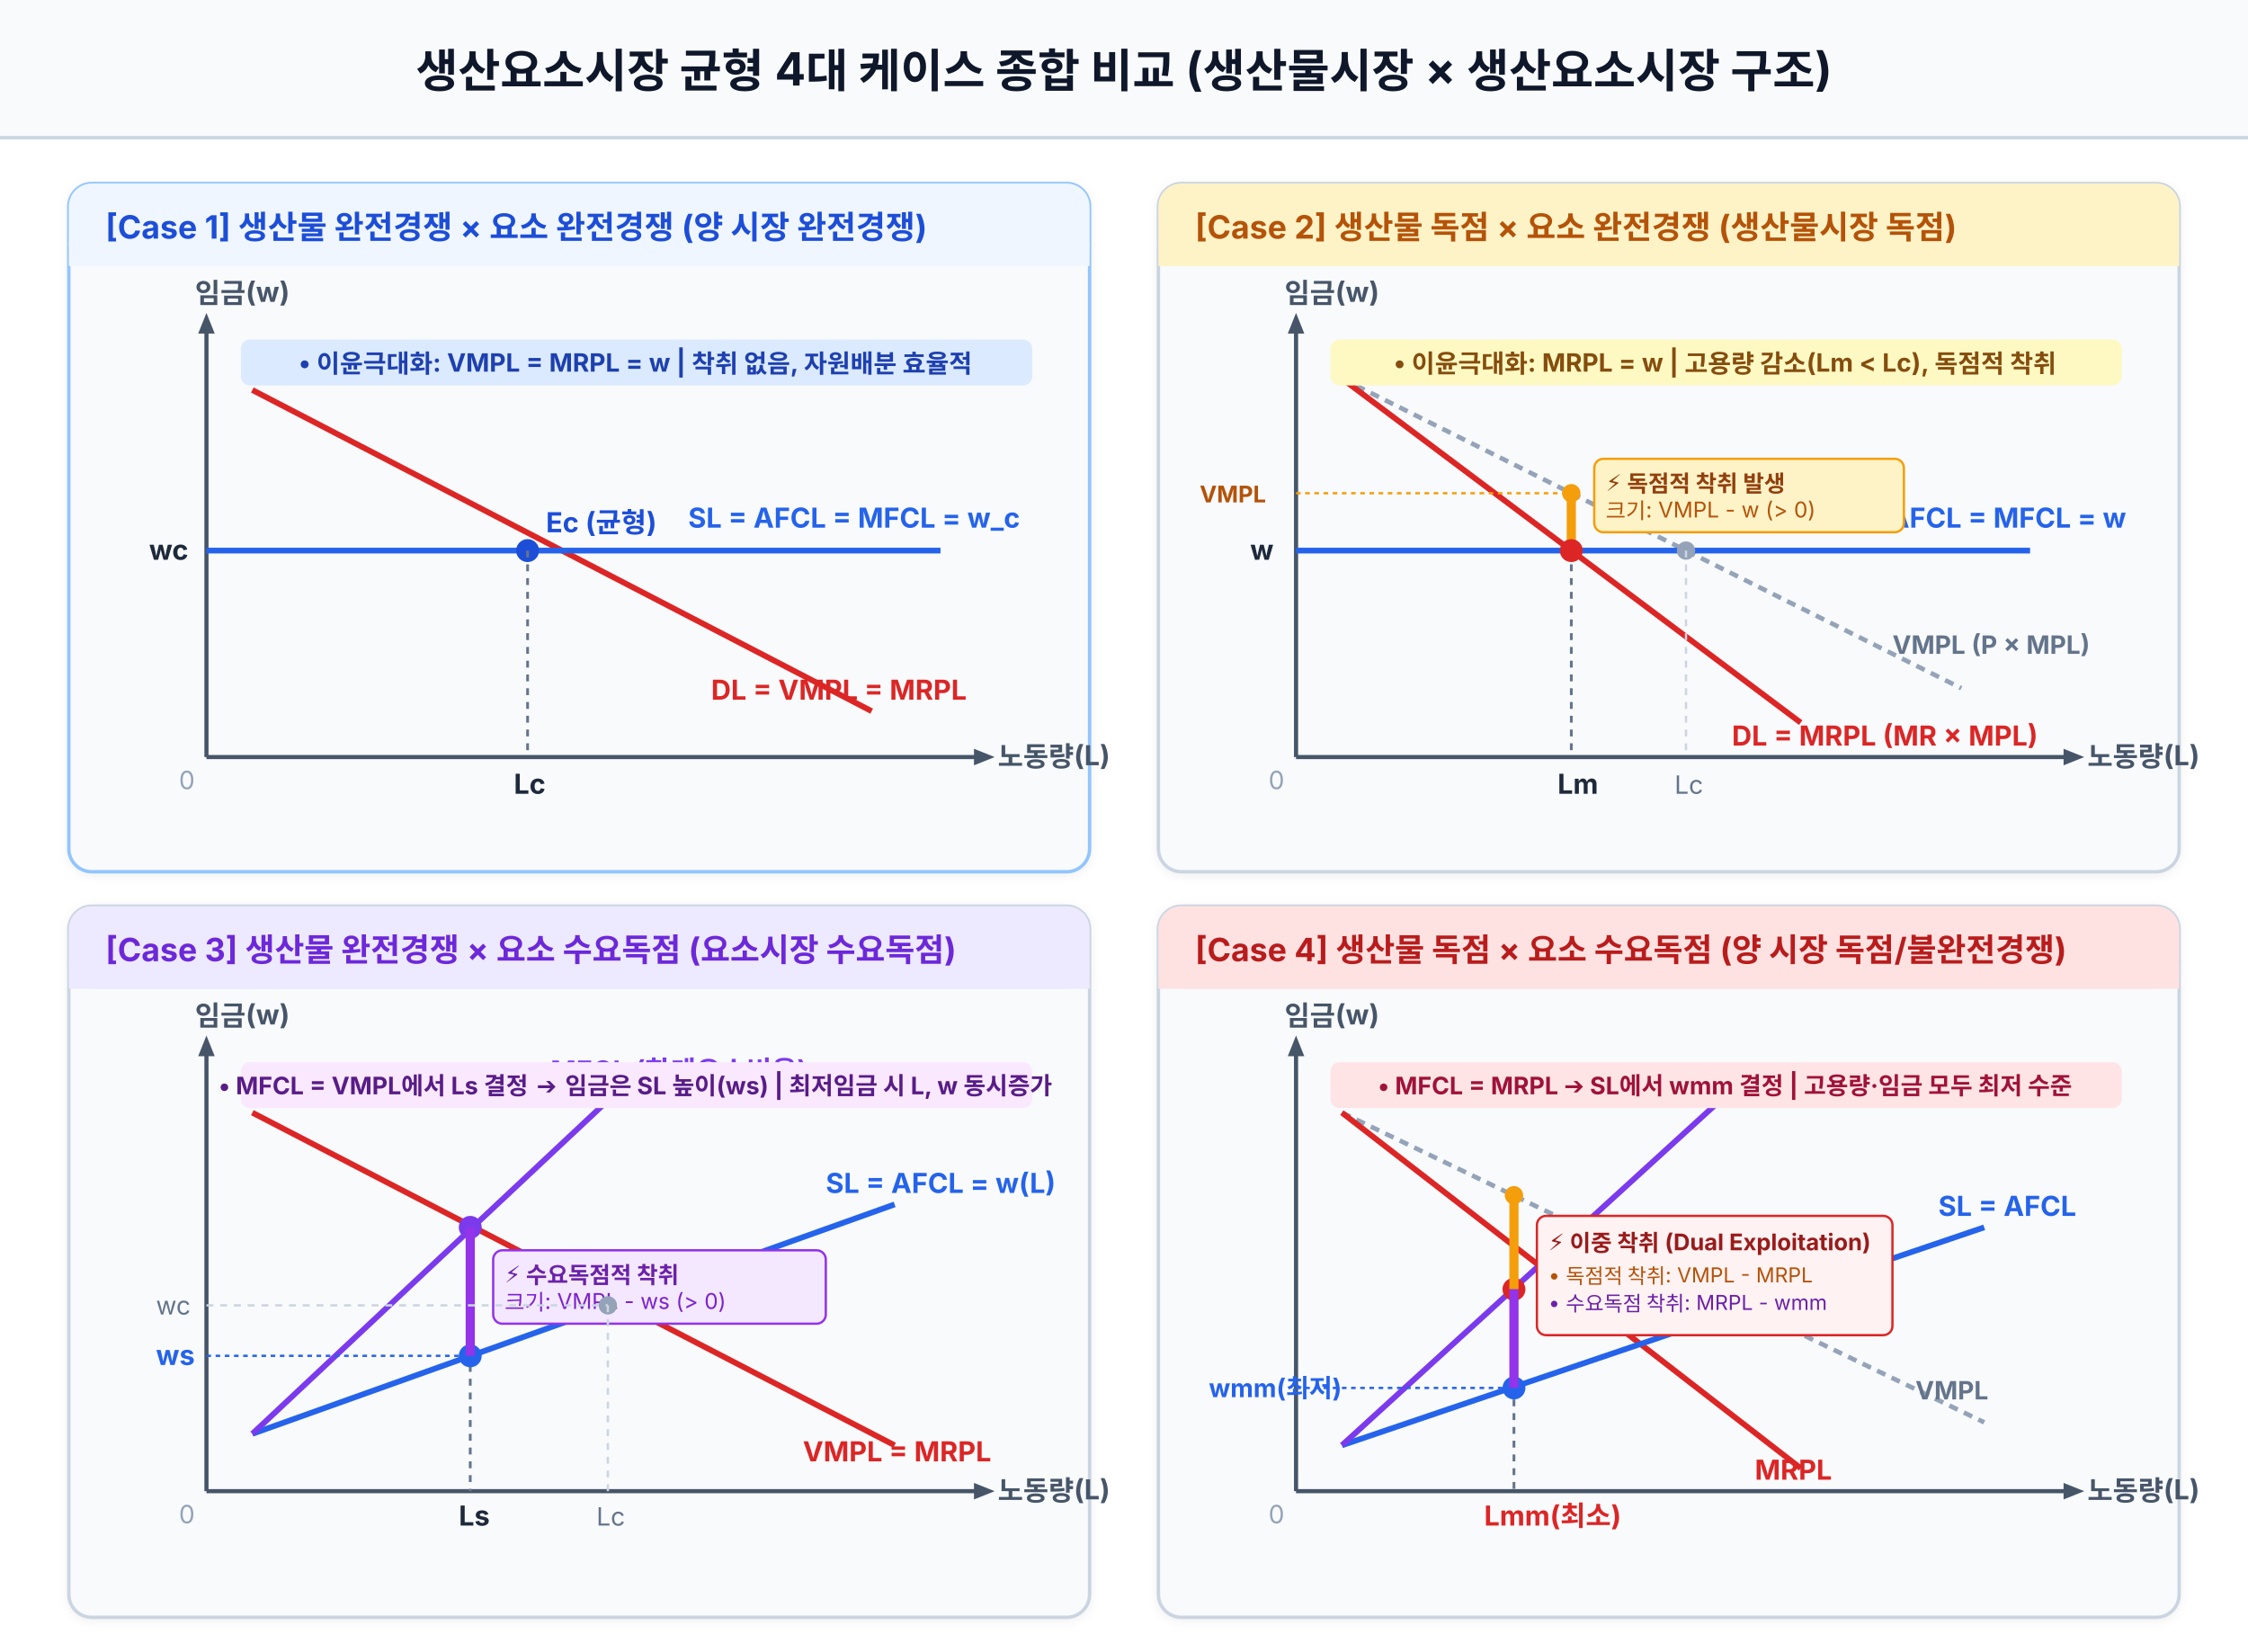
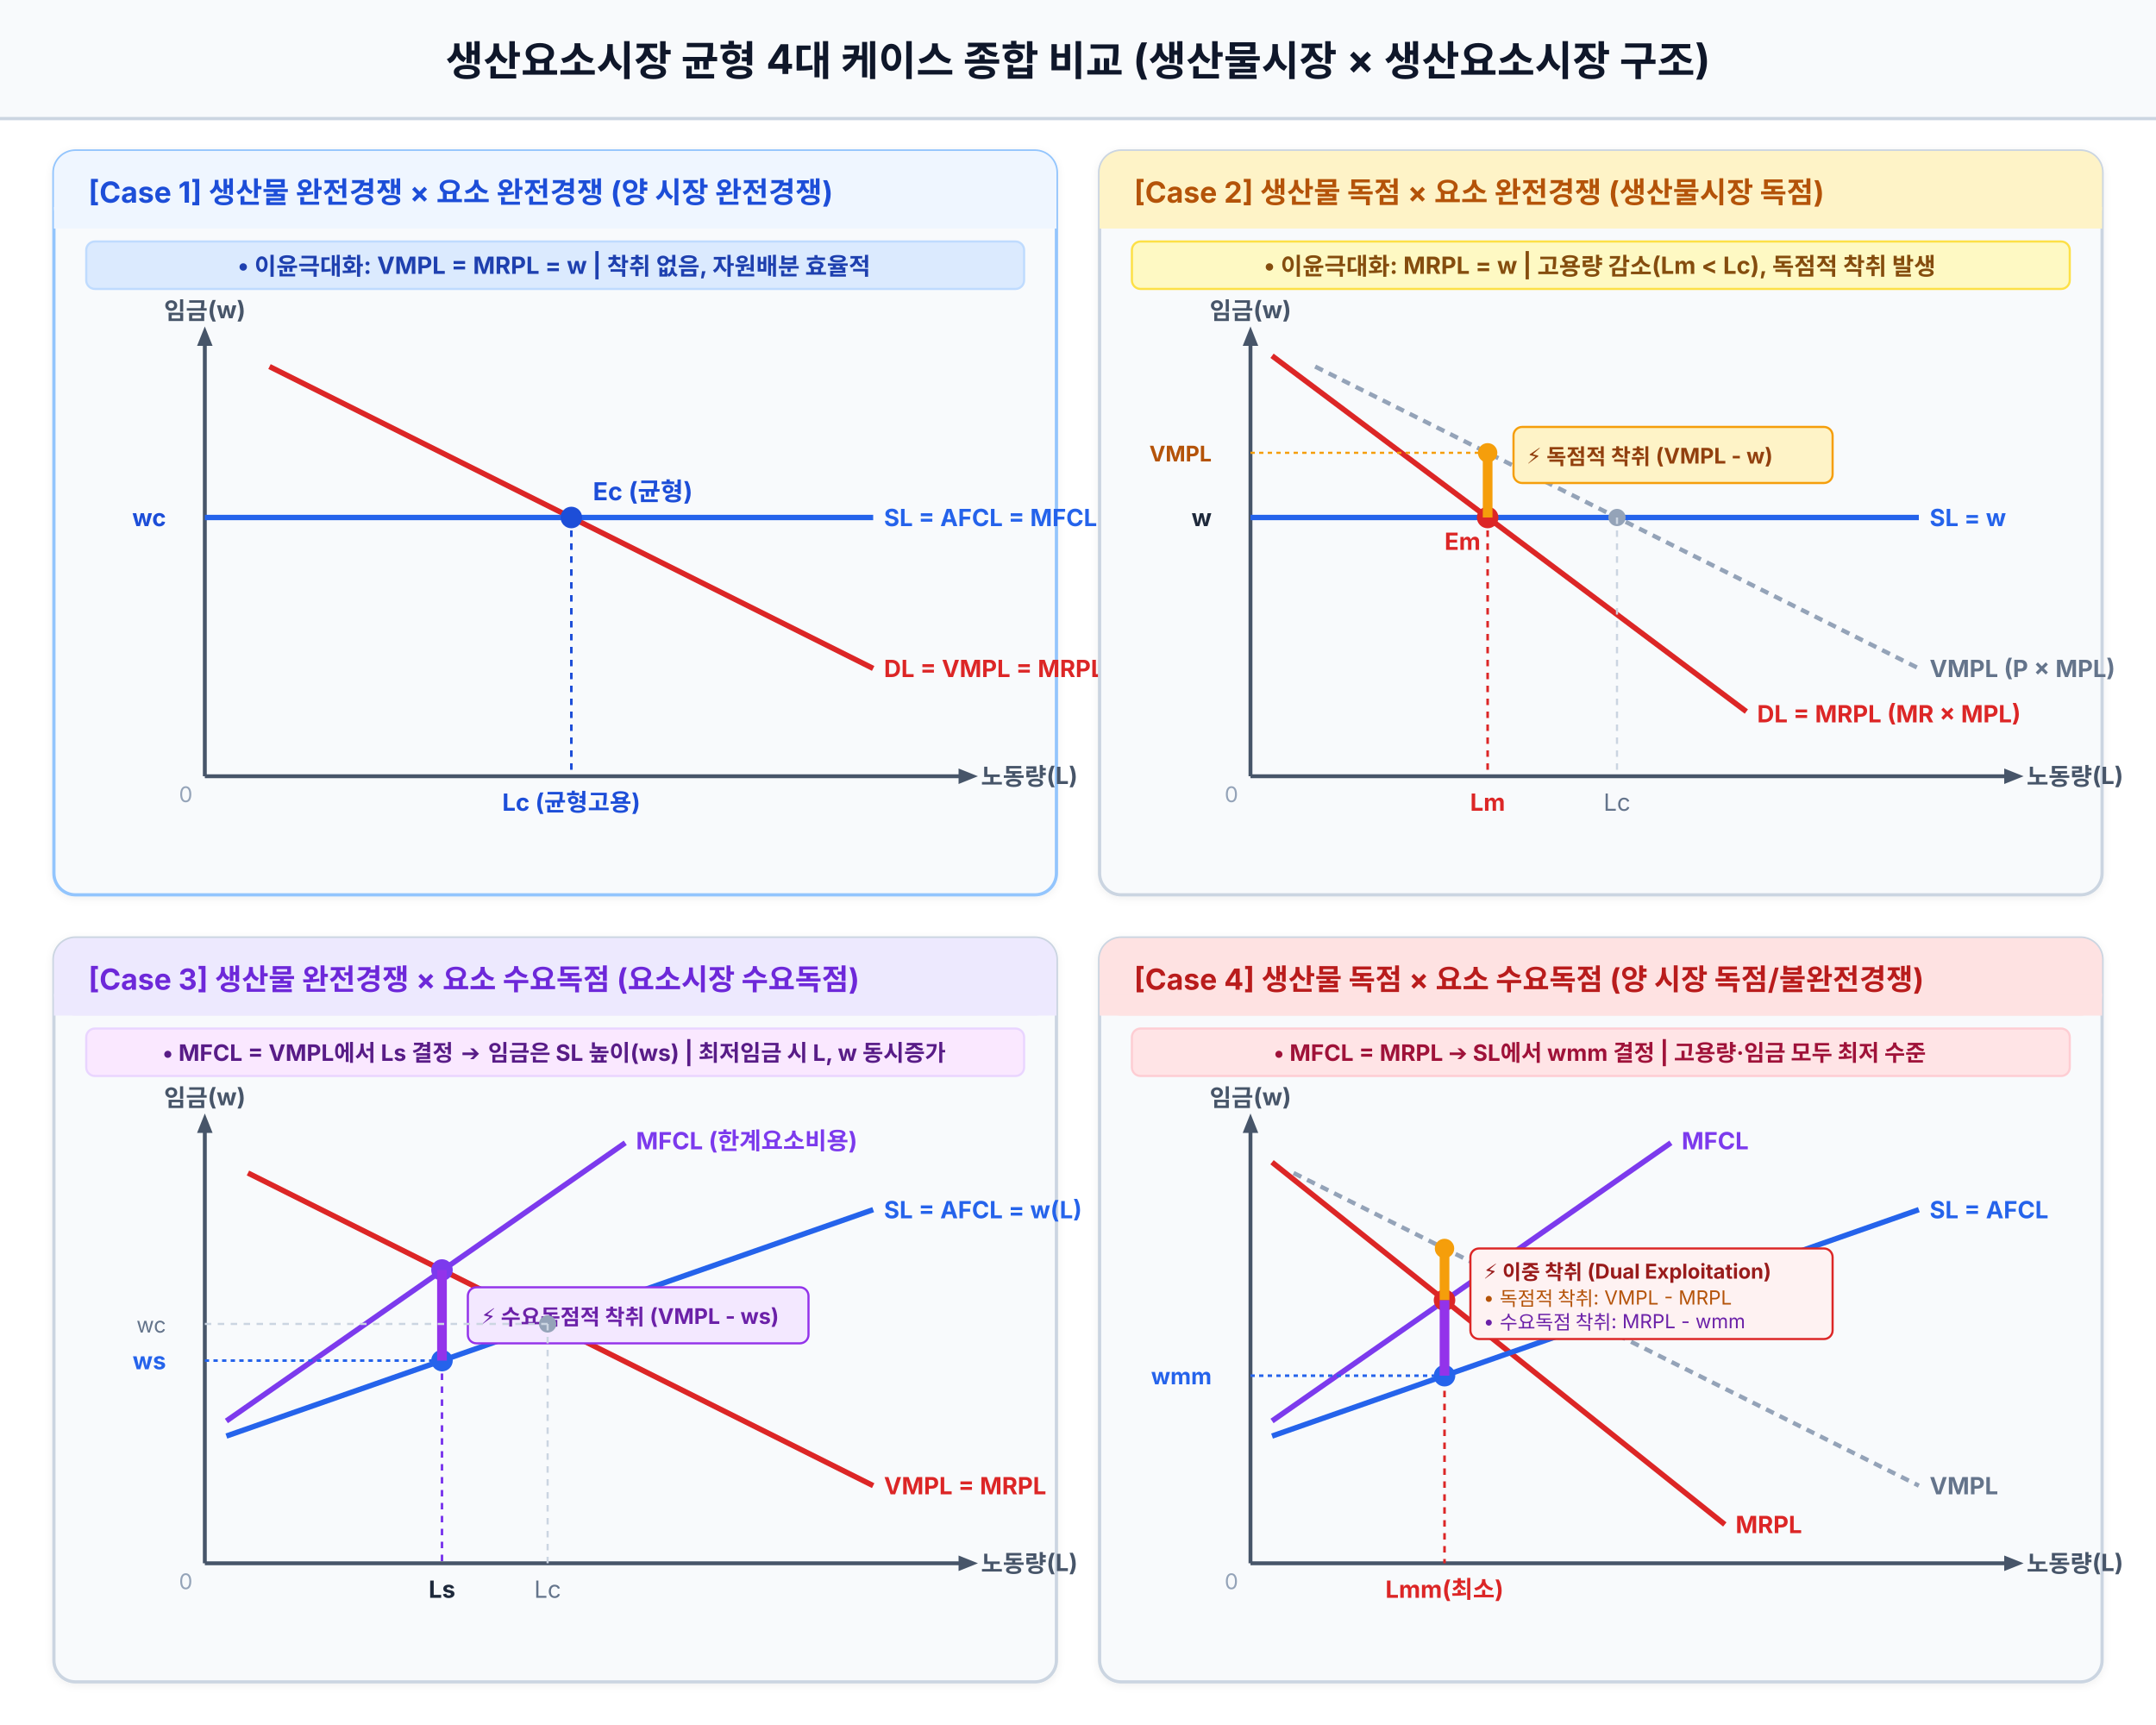
- <svg xmlns="http://www.w3.org/2000/svg" viewBox="0 0 980 720" width="100%" height="100%" style="background:#ffffff; font-family:'Pretendard', -apple-system, BlinkMacSystemFont, sans-serif;">
-   <rect x="0" y="0" width="980" height="60" fill="#f8fafc" border-bottom="1px solid #e2e8f0" />
-   <text x="490" y="38" font-size="20" font-weight="bold" text-anchor="middle" fill="#0f172a">생산요소시장 균형 4대 케이스 종합 비교 (생산물시장 × 생산요소시장 구조)</text>
-   <line x1="0" y1="60" x2="980" y2="60" stroke="#cbd5e1" stroke-width="1.5" />
+ <svg xmlns="http://www.w3.org/2000/svg" viewBox="0 0 1000 800" width="100%" height="100%" style="background:#ffffff; font-family:'Pretendard', -apple-system, BlinkMacSystemFont, sans-serif;">
+   <rect x="0" y="0" width="1000" height="55" fill="#f8fafc" />
+   <text x="500" y="35" font-size="19" font-weight="bold" text-anchor="middle" fill="#0f172a">생산요소시장 균형 4대 케이스 종합 비교 (생산물시장 × 생산요소시장 구조)</text>
+   <line x1="0" y1="55" x2="1000" y2="55" stroke="#cbd5e1" stroke-width="1.5" />
  <defs>
    <marker id="arr" viewBox="0 0 10 10" refX="6" refY="5" markerWidth="5" markerHeight="5" orient="auto-start-reverse">
      <path d="M 0 1 L 10 5 L 0 9 z" fill="#475569" />
    </marker>
-     <filter id="shadow" x="-5%" y="-5%" width="110%" height="110%">
+     <filter id="shadow" x="-3%" y="-3%" width="106%" height="106%">
      <feDropShadow dx="0" dy="1" stdDeviation="2" flood-opacity="0.06" />
    </filter>
  </defs>
-   <g transform="translate(30, 80)">
-     <rect x="0" y="0" width="445" height="300" rx="10" fill="#f8fafc" stroke="#93c5fd" stroke-width="1.5" filter="url(#shadow)" />
-     <rect x="0" y="0" width="445" height="36" rx="10" fill="#eff6ff" />
-     <path d="M 0 26 L 0 36 L 445 36 L 445 26 Z" fill="#eff6ff" />
-     <text x="16" y="24" font-size="14" font-weight="bold" fill="#1d4ed8">[Case 1] 생산물 완전경쟁 × 요소 완전경쟁 (양 시장 완전경쟁)</text>
-     <line x1="60" y1="250" x2="400" y2="250" stroke="#475569" stroke-width="1.8" marker-end="url(#arr)" />
-     <line x1="60" y1="250" x2="60" y2="60" stroke="#475569" stroke-width="1.8" marker-end="url(#arr)" />
-     <text x="405" y="254" font-size="12" font-weight="bold" fill="#475569">노동량(L)</text>
-     <text x="55" y="52" font-size="12" font-weight="bold" fill="#475569">임금(w)</text>
-     <text x="48" y="264" font-size="11" fill="#94a3b8">0</text>
-     <line x1="80" y1="90" x2="350" y2="230" stroke="#dc2626" stroke-width="2.5" />
-     <text x="280" y="225" font-size="12" font-weight="bold" fill="#dc2626">DL = VMPL = MRPL</text>
-     <line x1="60" y1="160" x2="380" y2="160" stroke="#2563eb" stroke-width="2.5" />
-     <text x="270" y="150" font-size="12" font-weight="bold" fill="#2563eb">SL = AFCL = MFCL = w_c</text>
-     <circle cx="200" cy="160" r="5" fill="#1d4ed8" />
-     <line x1="200" y1="160" x2="200" y2="250" stroke="#64748b" stroke-dasharray="3,3" stroke-width="1.2" />
-     <text x="194" y="266" font-size="12" font-weight="bold" fill="#1e293b">Lc</text>
-     <text x="35" y="164" font-size="12" font-weight="bold" fill="#1e293b">wc</text>
-     <text x="208" y="152" font-size="12" font-weight="bold" fill="#1d4ed8">Ec (균형)</text>
-     <rect x="75" y="68" width="345" height="20" rx="4" fill="#dbeafe" />
-     <text x="247" y="82" font-size="11" font-weight="bold" text-anchor="middle" fill="#1e40af">• 이윤극대화: VMPL = MRPL = w | 착취 없음, 자원배분 효율적</text>
+   <g transform="translate(25, 70)">
+     <rect x="0" y="0" width="465" height="345" rx="10" fill="#f8fafc" stroke="#93c5fd" stroke-width="1.5" filter="url(#shadow)" />
+     <rect x="0" y="0" width="465" height="36" rx="10" fill="#eff6ff" />
+     <path d="M 0 26 L 0 36 L 465 36 L 465 26 Z" fill="#eff6ff" />
+     <text x="16" y="24" font-size="13.5" font-weight="bold" fill="#1d4ed8">[Case 1] 생산물 완전경쟁 × 요소 완전경쟁 (양 시장 완전경쟁)</text>
+     <rect x="15" y="42" width="435" height="22" rx="4" fill="#dbeafe" stroke="#bfdbfe" stroke-width="1" />
+     <text x="232" y="57" font-size="11" font-weight="bold" text-anchor="middle" fill="#1e40af">• 이윤극대화: VMPL = MRPL = w | 착취 없음, 자원배분 효율적</text>
+     <line x1="70" y1="290" x2="425" y2="290" stroke="#475569" stroke-width="1.8" marker-end="url(#arr)" />
+     <line x1="70" y1="290" x2="70" y2="85" stroke="#475569" stroke-width="1.8" marker-end="url(#arr)" />
+     <text x="430" y="294" font-size="11" font-weight="bold" fill="#475569">노동량(L)</text>
+     <text x="70" y="78" font-size="11" font-weight="bold" fill="#475569" text-anchor="middle">임금(w)</text>
+     <text x="58" y="302" font-size="10" fill="#94a3b8">0</text>
+     <line x1="100" y1="100" x2="380" y2="240" stroke="#dc2626" stroke-width="2.5" />
+     <text x="385" y="244" font-size="11" font-weight="bold" fill="#dc2626">DL = VMPL = MRPL</text>
+     <line x1="70" y1="170" x2="380" y2="170" stroke="#2563eb" stroke-width="2.5" />
+     <text x="385" y="174" font-size="11" font-weight="bold" fill="#2563eb">SL = AFCL = MFCL = wc</text>
+     <circle cx="240" cy="170" r="5" fill="#1d4ed8" />
+     <line x1="240" y1="170" x2="240" y2="290" stroke="#1d4ed8" stroke-dasharray="3,3" stroke-width="1.2" />
+     <text x="240" y="306" font-size="11" font-weight="bold" fill="#1d4ed8" text-anchor="middle">Lc (균형고용)</text>
+     <text x="52" y="174" font-size="11" font-weight="bold" fill="#1d4ed8" text-anchor="end">wc</text>
+     <text x="250" y="162" font-size="11.5" font-weight="bold" fill="#1d4ed8">Ec (균형)</text>
  </g>
-   <g transform="translate(505, 80)">
-     <rect x="0" y="0" width="445" height="300" rx="10" fill="#f8fafc" stroke="#cbd5e1" stroke-width="1.5" filter="url(#shadow)" />
-     <rect x="0" y="0" width="445" height="36" rx="10" fill="#fef3c7" />
-     <path d="M 0 26 L 0 36 L 445 36 L 445 26 Z" fill="#fef3c7" />
-     <text x="16" y="24" font-size="14" font-weight="bold" fill="#b45309">[Case 2] 생산물 독점 × 요소 완전경쟁 (생산물시장 독점)</text>
-     <line x1="60" y1="250" x2="400" y2="250" stroke="#475569" stroke-width="1.8" marker-end="url(#arr)" />
-     <line x1="60" y1="250" x2="60" y2="60" stroke="#475569" stroke-width="1.8" marker-end="url(#arr)" />
-     <text x="405" y="254" font-size="12" font-weight="bold" fill="#475569">노동량(L)</text>
-     <text x="55" y="52" font-size="12" font-weight="bold" fill="#475569">임금(w)</text>
-     <text x="48" y="264" font-size="11" fill="#94a3b8">0</text>
-     <line x1="80" y1="85" x2="350" y2="220" stroke="#94a3b8" stroke-width="2" stroke-dasharray="4,3" />
-     <text x="320" y="205" font-size="11" font-weight="bold" fill="#64748b">VMPL (P × MPL)</text>
-     <line x1="80" y1="85" x2="280" y2="235" stroke="#dc2626" stroke-width="2.5" />
-     <text x="250" y="245" font-size="12" font-weight="bold" fill="#dc2626">DL = MRPL (MR × MPL)</text>
-     <line x1="60" y1="160" x2="380" y2="160" stroke="#2563eb" stroke-width="2.5" />
-     <text x="290" y="150" font-size="12" font-weight="bold" fill="#2563eb">SL = AFCL = MFCL = w</text>
-     <line x1="180" y1="160" x2="180" y2="250" stroke="#64748b" stroke-dasharray="3,3" stroke-width="1.2" />
-     <line x1="180" y1="135" x2="180" y2="160" stroke="#f59e0b" stroke-width="4" />
-     <circle cx="180" cy="160" r="5" fill="#dc2626" />
-     <circle cx="180" cy="135" r="4" fill="#f59e0b" />
-     <line x1="60" y1="135" x2="180" y2="135" stroke="#f59e0b" stroke-dasharray="2,2" stroke-width="1" />
-     <text x="18" y="139" font-size="10" font-weight="bold" fill="#b45309">VMPL</text>
-     <text x="174" y="266" font-size="12" font-weight="bold" fill="#1e293b">Lm</text>
-     <text x="40" y="164" font-size="12" font-weight="bold" fill="#1e293b">w</text>
-     <rect x="190" y="120" width="135" height="32" rx="4" fill="#fef3c7" stroke="#f59e0b" stroke-width="1" />
-     <text x="195" y="134" font-size="10" font-weight="bold" fill="#92400e">⚡ 독점적 착취 발생</text>
-     <text x="195" y="146" font-size="9.5" fill="#b45309">크기: VMPL - w (&gt; 0)</text>
-     <circle cx="230" cy="160" r="4" fill="#94a3b8" />
-     <line x1="230" y1="160" x2="230" y2="250" stroke="#cbd5e1" stroke-dasharray="3,3" />
-     <text x="225" y="266" font-size="11" fill="#64748b">Lc</text>
-     <rect x="75" y="68" width="345" height="20" rx="4" fill="#fef9c3" />
-     <text x="247" y="82" font-size="11" font-weight="bold" text-anchor="middle" fill="#854d0e">• 이윤극대화: MRPL = w | 고용량 감소(Lm &lt; Lc), 독점적 착취</text>
+   <g transform="translate(510, 70)">
+     <rect x="0" y="0" width="465" height="345" rx="10" fill="#f8fafc" stroke="#cbd5e1" stroke-width="1.5" filter="url(#shadow)" />
+     <rect x="0" y="0" width="465" height="36" rx="10" fill="#fef3c7" />
+     <path d="M 0 26 L 0 36 L 465 36 L 465 26 Z" fill="#fef3c7" />
+     <text x="16" y="24" font-size="13.5" font-weight="bold" fill="#b45309">[Case 2] 생산물 독점 × 요소 완전경쟁 (생산물시장 독점)</text>
+     <rect x="15" y="42" width="435" height="22" rx="4" fill="#fef9c3" stroke="#fde047" stroke-width="1" />
+     <text x="232" y="57" font-size="11" font-weight="bold" text-anchor="middle" fill="#854d0e">• 이윤극대화: MRPL = w | 고용량 감소(Lm &lt; Lc), 독점적 착취 발생</text>
+     <line x1="70" y1="290" x2="425" y2="290" stroke="#475569" stroke-width="1.8" marker-end="url(#arr)" />
+     <line x1="70" y1="290" x2="70" y2="85" stroke="#475569" stroke-width="1.8" marker-end="url(#arr)" />
+     <text x="430" y="294" font-size="11" font-weight="bold" fill="#475569">노동량(L)</text>
+     <text x="70" y="78" font-size="11" font-weight="bold" fill="#475569" text-anchor="middle">임금(w)</text>
+     <text x="58" y="302" font-size="10" fill="#94a3b8">0</text>
+     <line x1="100" y1="100" x2="380" y2="240" stroke="#94a3b8" stroke-width="2" stroke-dasharray="4,3" />
+     <text x="385" y="244" font-size="11" font-weight="bold" fill="#64748b">VMPL (P × MPL)</text>
+     <line x1="80" y1="95" x2="300" y2="260" stroke="#dc2626" stroke-width="2.5" />
+     <text x="305" y="265" font-size="11" font-weight="bold" fill="#dc2626">DL = MRPL (MR × MPL)</text>
+     <line x1="70" y1="170" x2="380" y2="170" stroke="#2563eb" stroke-width="2.5" />
+     <text x="385" y="174" font-size="11" font-weight="bold" fill="#2563eb">SL = w</text>
+     <circle cx="180" cy="170" r="5" fill="#dc2626" />
+     <line x1="180" y1="170" x2="180" y2="290" stroke="#dc2626" stroke-dasharray="3,3" stroke-width="1.2" />
+     <text x="180" y="306" font-size="11" font-weight="bold" fill="#dc2626" text-anchor="middle">Lm</text>
+     <text x="52" y="174" font-size="11" font-weight="bold" fill="#1e293b" text-anchor="end">w</text>
+     <text x="160" y="185" font-size="11" font-weight="bold" fill="#dc2626">Em</text>
+     <circle cx="180" cy="140" r="4.5" fill="#f59e0b" />
+     <line x1="70" y1="140" x2="180" y2="140" stroke="#f59e0b" stroke-dasharray="2,2" stroke-width="1" />
+     <text x="52" y="144" font-size="10" font-weight="bold" fill="#b45309" text-anchor="end">VMPL</text>
+     <line x1="180" y1="140" x2="180" y2="170" stroke="#f59e0b" stroke-width="4.5" />
+     <rect x="192" y="128" width="148" height="26" rx="4" fill="#fef3c7" stroke="#f59e0b" stroke-width="1" />
+     <text x="198" y="145" font-size="10" font-weight="bold" fill="#92400e">⚡ 독점적 착취 (VMPL - w)</text>
+     <circle cx="240" cy="170" r="4" fill="#94a3b8" />
+     <line x1="240" y1="170" x2="240" y2="290" stroke="#cbd5e1" stroke-dasharray="3,3" />
+     <text x="240" y="306" font-size="11" fill="#64748b" text-anchor="middle">Lc</text>
  </g>
-   <g transform="translate(30, 395)">
-     <rect x="0" y="0" width="445" height="310" rx="10" fill="#f8fafc" stroke="#cbd5e1" stroke-width="1.5" filter="url(#shadow)" />
-     <rect x="0" y="0" width="445" height="36" rx="10" fill="#ede9fe" />
-     <path d="M 0 26 L 0 36 L 445 36 L 445 26 Z" fill="#ede9fe" />
-     <text x="16" y="24" font-size="14" font-weight="bold" fill="#6d28d9">[Case 3] 생산물 완전경쟁 × 요소 수요독점 (요소시장 수요독점)</text>
-     <line x1="60" y1="255" x2="400" y2="255" stroke="#475569" stroke-width="1.8" marker-end="url(#arr)" />
-     <line x1="60" y1="255" x2="60" y2="60" stroke="#475569" stroke-width="1.8" marker-end="url(#arr)" />
-     <text x="405" y="259" font-size="12" font-weight="bold" fill="#475569">노동량(L)</text>
-     <text x="55" y="52" font-size="12" font-weight="bold" fill="#475569">임금(w)</text>
-     <text x="48" y="269" font-size="11" fill="#94a3b8">0</text>
-     <line x1="80" y1="90" x2="360" y2="235" stroke="#dc2626" stroke-width="2.5" />
-     <text x="320" y="242" font-size="12" font-weight="bold" fill="#dc2626">VMPL = MRPL</text>
-     <line x1="80" y1="230" x2="360" y2="130" stroke="#2563eb" stroke-width="2.5" />
-     <text x="330" y="125" font-size="12" font-weight="bold" fill="#2563eb">SL = AFCL = w(L)</text>
-     <line x1="80" y1="230" x2="240" y2="80" stroke="#7c3aed" stroke-width="2.5" />
-     <text x="210" y="76" font-size="12" font-weight="bold" fill="#7c3aed">MFCL (한계요소비용)</text>
-     <circle cx="175" cy="140" r="5" fill="#7c3aed" />
-     <line x1="175" y1="140" x2="175" y2="255" stroke="#64748b" stroke-dasharray="3,3" stroke-width="1.2" />
-     <text x="170" y="270" font-size="12" font-weight="bold" fill="#1e293b">Ls</text>
-     <circle cx="175" cy="196" r="5" fill="#2563eb" />
-     <line x1="60" y1="196" x2="175" y2="196" stroke="#2563eb" stroke-dasharray="2,2" />
-     <text x="38" y="200" font-size="12" font-weight="bold" fill="#2563eb">ws</text>
-     <line x1="175" y1="140" x2="175" y2="196" stroke="#9333ea" stroke-width="4" />
-     <rect x="185" y="150" width="145" height="32" rx="4" fill="#f3e8ff" stroke="#9333ea" stroke-width="1" />
-     <text x="190" y="164" font-size="10" font-weight="bold" fill="#6b21a8">⚡ 수요독점적 착취</text>
-     <text x="190" y="176" font-size="9.5" fill="#7e22ce">크기: VMPL - ws (&gt; 0)</text>
-     <circle cx="235" cy="174" r="4" fill="#94a3b8" />
-     <line x1="235" y1="174" x2="235" y2="255" stroke="#cbd5e1" stroke-dasharray="3,3" />
-     <line x1="60" y1="174" x2="235" y2="174" stroke="#cbd5e1" stroke-dasharray="3,3" />
-     <text x="230" y="270" font-size="11" fill="#64748b">Lc</text>
-     <text x="38" y="178" font-size="11" fill="#64748b">wc</text>
-     <rect x="75" y="68" width="345" height="20" rx="4" fill="#fae8ff" />
-     <text x="247" y="82" font-size="10.5" font-weight="bold" text-anchor="middle" fill="#581c87">• MFCL = VMPL에서 Ls 결정 ➔ 임금은 SL 높이(ws) | 최저임금 시 L, w 동시증가</text>
+   <g transform="translate(25, 435)">
+     <rect x="0" y="0" width="465" height="345" rx="10" fill="#f8fafc" stroke="#cbd5e1" stroke-width="1.5" filter="url(#shadow)" />
+     <rect x="0" y="0" width="465" height="36" rx="10" fill="#ede9fe" />
+     <path d="M 0 26 L 0 36 L 465 36 L 465 26 Z" fill="#ede9fe" />
+     <text x="16" y="24" font-size="13.5" font-weight="bold" fill="#6d28d9">[Case 3] 생산물 완전경쟁 × 요소 수요독점 (요소시장 수요독점)</text>
+     <rect x="15" y="42" width="435" height="22" rx="4" fill="#fae8ff" stroke="#e9d5ff" stroke-width="1" />
+     <text x="232" y="57" font-size="10.5" font-weight="bold" text-anchor="middle" fill="#581c87">• MFCL = VMPL에서 Ls 결정 ➔ 임금은 SL 높이(ws) | 최저임금 시 L, w 동시증가</text>
+     <line x1="70" y1="290" x2="425" y2="290" stroke="#475569" stroke-width="1.8" marker-end="url(#arr)" />
+     <line x1="70" y1="290" x2="70" y2="85" stroke="#475569" stroke-width="1.8" marker-end="url(#arr)" />
+     <text x="430" y="294" font-size="11" font-weight="bold" fill="#475569">노동량(L)</text>
+     <text x="70" y="78" font-size="11" font-weight="bold" fill="#475569" text-anchor="middle">임금(w)</text>
+     <text x="58" y="302" font-size="10" fill="#94a3b8">0</text>
+     <line x1="90" y1="109" x2="380" y2="254" stroke="#dc2626" stroke-width="2.5" />
+     <text x="385" y="258" font-size="11" font-weight="bold" fill="#dc2626">VMPL = MRPL</text>
+     <line x1="80" y1="231" x2="380" y2="126" stroke="#2563eb" stroke-width="2.5" />
+     <text x="385" y="130" font-size="11" font-weight="bold" fill="#2563eb">SL = AFCL = w(L)</text>
+     <line x1="80" y1="224" x2="265" y2="95" stroke="#7c3aed" stroke-width="2.5" />
+     <text x="270" y="98" font-size="11" font-weight="bold" fill="#7c3aed">MFCL (한계요소비용)</text>
+     <circle cx="180" cy="154" r="5" fill="#7c3aed" />
+     <line x1="180" y1="154" x2="180" y2="290" stroke="#7c3aed" stroke-dasharray="3,3" stroke-width="1.2" />
+     <text x="180" y="306" font-size="11" font-weight="bold" fill="#1e293b" text-anchor="middle">Ls</text>
+     <circle cx="180" cy="196" r="5" fill="#2563eb" />
+     <line x1="70" y1="196" x2="180" y2="196" stroke="#2563eb" stroke-dasharray="2,2" stroke-width="1.2" />
+     <text x="52" y="200" font-size="11" font-weight="bold" fill="#2563eb" text-anchor="end">ws</text>
+     <line x1="180" y1="154" x2="180" y2="196" stroke="#9333ea" stroke-width="4.5" />
+     <rect x="192" y="162" width="158" height="26" rx="4" fill="#f3e8ff" stroke="#9333ea" stroke-width="1" />
+     <text x="198" y="179" font-size="10" font-weight="bold" fill="#6b21a8">⚡ 수요독점적 착취 (VMPL - ws)</text>
+     <circle cx="229" cy="179" r="4" fill="#94a3b8" />
+     <line x1="229" y1="179" x2="229" y2="290" stroke="#cbd5e1" stroke-dasharray="3,3" />
+     <line x1="70" y1="179" x2="229" y2="179" stroke="#cbd5e1" stroke-dasharray="3,3" />
+     <text x="229" y="306" font-size="11" fill="#64748b" text-anchor="middle">Lc</text>
+     <text x="52" y="183" font-size="10" fill="#64748b" text-anchor="end">wc</text>
  </g>
-   <g transform="translate(505, 395)">
-     <rect x="0" y="0" width="445" height="310" rx="10" fill="#f8fafc" stroke="#cbd5e1" stroke-width="1.5" filter="url(#shadow)" />
-     <rect x="0" y="0" width="445" height="36" rx="10" fill="#fee2e2" />
-     <path d="M 0 26 L 0 36 L 445 36 L 445 26 Z" fill="#fee2e2" />
-     <text x="16" y="24" font-size="14" font-weight="bold" fill="#b91c1c">[Case 4] 생산물 독점 × 요소 수요독점 (양 시장 독점/불완전경쟁)</text>
-     <line x1="60" y1="255" x2="400" y2="255" stroke="#475569" stroke-width="1.8" marker-end="url(#arr)" />
-     <line x1="60" y1="255" x2="60" y2="60" stroke="#475569" stroke-width="1.8" marker-end="url(#arr)" />
-     <text x="405" y="259" font-size="12" font-weight="bold" fill="#475569">노동량(L)</text>
-     <text x="55" y="52" font-size="12" font-weight="bold" fill="#475569">임금(w)</text>
-     <text x="48" y="269" font-size="11" fill="#94a3b8">0</text>
-     <line x1="80" y1="90" x2="360" y2="225" stroke="#94a3b8" stroke-width="2" stroke-dasharray="4,3" />
-     <text x="330" y="215" font-size="11" font-weight="bold" fill="#64748b">VMPL</text>
-     <line x1="80" y1="90" x2="280" y2="245" stroke="#dc2626" stroke-width="2.5" />
-     <text x="260" y="250" font-size="12" font-weight="bold" fill="#dc2626">MRPL</text>
-     <line x1="80" y1="235" x2="360" y2="140" stroke="#2563eb" stroke-width="2.5" />
-     <text x="340" y="135" font-size="12" font-weight="bold" fill="#2563eb">SL = AFCL</text>
-     <line x1="80" y1="235" x2="250" y2="80" stroke="#7c3aed" stroke-width="2.5" />
-     <text x="220" y="78" font-size="12" font-weight="bold" fill="#7c3aed">MFCL</text>
-     <circle cx="155" cy="167" r="5" fill="#dc2626" />
-     <line x1="155" y1="167" x2="155" y2="255" stroke="#64748b" stroke-dasharray="3,3" stroke-width="1.2" />
-     <text x="142" y="270" font-size="12" font-weight="bold" fill="#dc2626">Lmm(최소)</text>
-     <circle cx="155" cy="126" r="4" fill="#f59e0b" />
-     <circle cx="155" cy="210" r="5" fill="#2563eb" />
-     <line x1="60" y1="210" x2="155" y2="210" stroke="#2563eb" stroke-dasharray="2,2" />
-     <text x="22" y="214" font-size="11" font-weight="bold" fill="#2563eb">wmm(최저)</text>
-     <line x1="155" y1="126" x2="155" y2="167" stroke="#f59e0b" stroke-width="4" />
-     <line x1="155" y1="167" x2="155" y2="210" stroke="#9333ea" stroke-width="4" />
-     <rect x="165" y="135" width="155" height="52" rx="4" fill="#fef2f2" stroke="#dc2626" stroke-width="1" />
-     <text x="170" y="150" font-size="10" font-weight="bold" fill="#991b1b">⚡ 이중 착취 (Dual Exploitation)</text>
-     <text x="170" y="164" font-size="9" fill="#b45309">• 독점적 착취: VMPL - MRPL</text>
-     <text x="170" y="176" font-size="9" fill="#6b21a8">• 수요독점 착취: MRPL - wmm</text>
-     <rect x="75" y="68" width="345" height="20" rx="4" fill="#ffe4e6" />
-     <text x="247" y="82" font-size="10.5" font-weight="bold" text-anchor="middle" fill="#9f1239">• MFCL = MRPL ➔ SL에서 wmm 결정 | 고용량·임금 모두 최저 수준</text>
+   <g transform="translate(510, 435)">
+     <rect x="0" y="0" width="465" height="345" rx="10" fill="#f8fafc" stroke="#cbd5e1" stroke-width="1.5" filter="url(#shadow)" />
+     <rect x="0" y="0" width="465" height="36" rx="10" fill="#fee2e2" />
+     <path d="M 0 26 L 0 36 L 465 36 L 465 26 Z" fill="#fee2e2" />
+     <text x="16" y="24" font-size="13.5" font-weight="bold" fill="#b91c1c">[Case 4] 생산물 독점 × 요소 수요독점 (양 시장 독점/불완전경쟁)</text>
+     <rect x="15" y="42" width="435" height="22" rx="4" fill="#ffe4e6" stroke="#fecdd3" stroke-width="1" />
+     <text x="232" y="57" font-size="10.5" font-weight="bold" text-anchor="middle" fill="#9f1239">• MFCL = MRPL ➔ SL에서 wmm 결정 | 고용량·임금 모두 최저 수준</text>
+     <line x1="70" y1="290" x2="425" y2="290" stroke="#475569" stroke-width="1.8" marker-end="url(#arr)" />
+     <line x1="70" y1="290" x2="70" y2="85" stroke="#475569" stroke-width="1.8" marker-end="url(#arr)" />
+     <text x="430" y="294" font-size="11" font-weight="bold" fill="#475569">노동량(L)</text>
+     <text x="70" y="78" font-size="11" font-weight="bold" fill="#475569" text-anchor="middle">임금(w)</text>
+     <text x="58" y="302" font-size="10" fill="#94a3b8">0</text>
+     <line x1="90" y1="109" x2="380" y2="254" stroke="#94a3b8" stroke-width="2" stroke-dasharray="4,3" />
+     <text x="385" y="258" font-size="11" font-weight="bold" fill="#64748b">VMPL</text>
+     <line x1="80" y1="104" x2="290" y2="272" stroke="#dc2626" stroke-width="2.5" />
+     <text x="295" y="276" font-size="11" font-weight="bold" fill="#dc2626">MRPL</text>
+     <line x1="80" y1="231" x2="380" y2="126" stroke="#2563eb" stroke-width="2.5" />
+     <text x="385" y="130" font-size="11" font-weight="bold" fill="#2563eb">SL = AFCL</text>
+     <line x1="80" y1="224" x2="265" y2="95" stroke="#7c3aed" stroke-width="2.5" />
+     <text x="270" y="98" font-size="11" font-weight="bold" fill="#7c3aed">MFCL</text>
+     <circle cx="160" cy="168" r="5" fill="#dc2626" />
+     <line x1="160" y1="168" x2="160" y2="290" stroke="#dc2626" stroke-dasharray="3,3" stroke-width="1.2" />
+     <text x="160" y="306" font-size="11" font-weight="bold" fill="#dc2626" text-anchor="middle">Lmm(최소)</text>
+     <circle cx="160" cy="144" r="4.5" fill="#f59e0b" />
+     <circle cx="160" cy="203" r="5" fill="#2563eb" />
+     <line x1="70" y1="203" x2="160" y2="203" stroke="#2563eb" stroke-dasharray="2,2" stroke-width="1.2" />
+     <text x="52" y="207" font-size="10.5" font-weight="bold" fill="#2563eb" text-anchor="end">wmm</text>
+     <line x1="160" y1="144" x2="160" y2="168" stroke="#f59e0b" stroke-width="4.5" />
+     <line x1="160" y1="168" x2="160" y2="203" stroke="#9333ea" stroke-width="4.5" />
+     <rect x="172" y="144" width="168" height="42" rx="4" fill="#fef2f2" stroke="#dc2626" stroke-width="1" />
+     <text x="178" y="158" font-size="9.5" font-weight="bold" fill="#991b1b">⚡ 이중 착취 (Dual Exploitation)</text>
+     <text x="178" y="170" font-size="9" fill="#b45309">• 독점적 착취: VMPL - MRPL</text>
+     <text x="178" y="181" font-size="9" fill="#6b21a8">• 수요독점 착취: MRPL - wmm</text>
  </g>
</svg>
